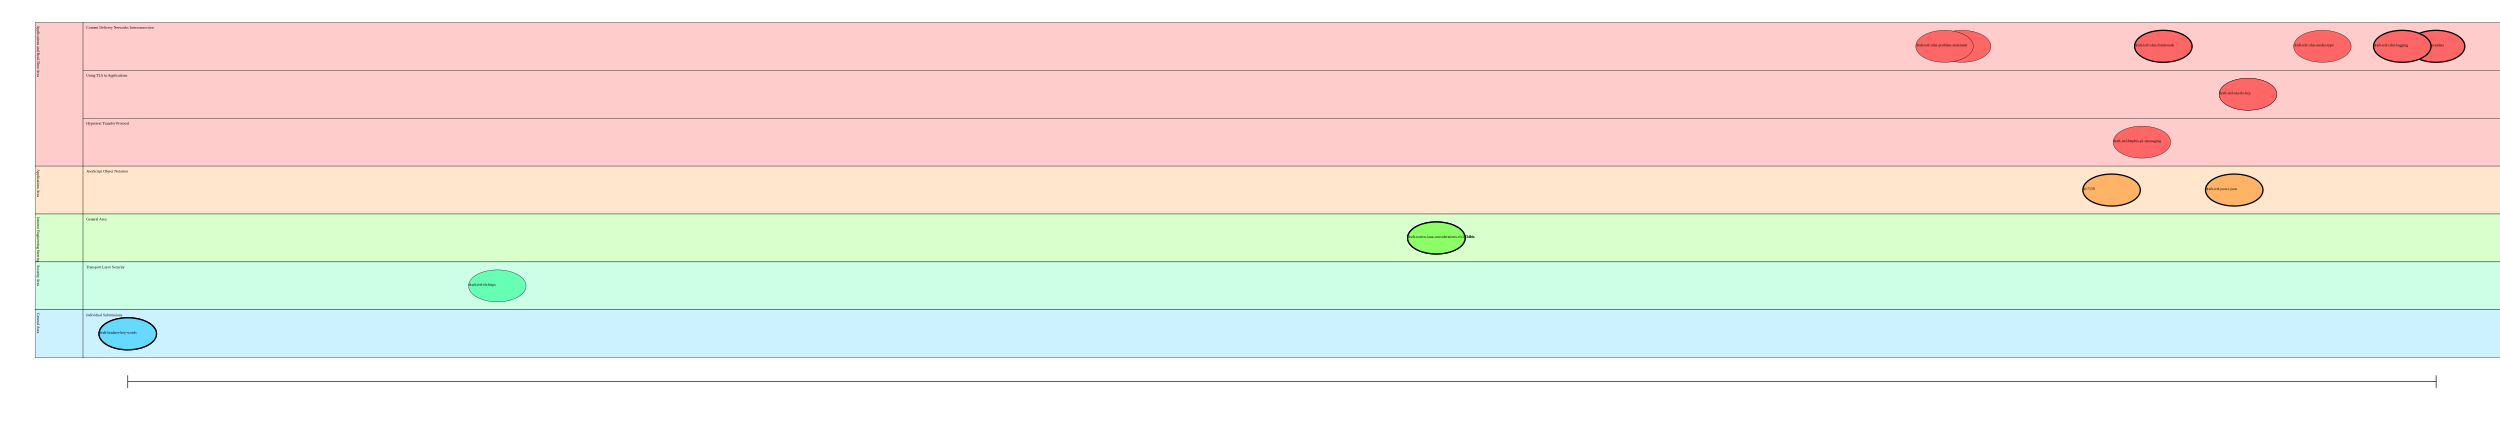
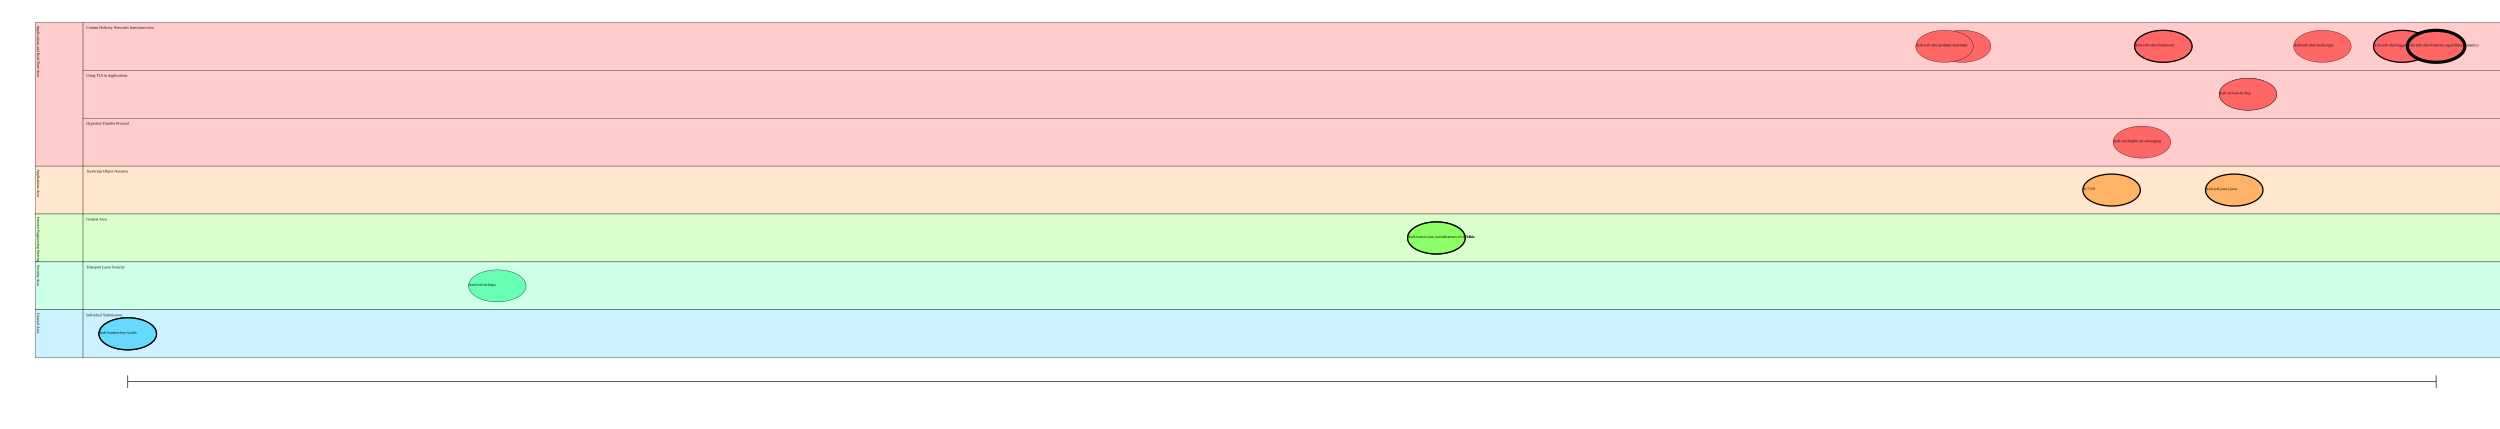
<svg xmlns="http://www.w3.org/2000/svg" baseProfile="full" height="1340" version="1.1" width="7827">
  <defs />
  <rect fill="#ffcccc" height="450" stroke="#000000" width="150" x="110" y="70" />
  <text lengthAdjust="spacing" textLength="[150]" writing-mode="tb" x="120" y="80">Applications and Real-Time Area</text>
  <rect fill="#ffe6cc" height="150" stroke="#000000" width="150" x="110" y="520" />
  <text lengthAdjust="spacing" textLength="[150]" writing-mode="tb" x="120" y="530">Applications Area</text>
  <rect fill="#d9ffcc" height="150" stroke="#000000" width="150" x="110" y="670" />
  <text lengthAdjust="spacing" textLength="[150]" writing-mode="tb" x="120" y="680">Internet Engineering Steering Group</text>
  <rect fill="#ccffe6" height="150" stroke="#000000" width="150" x="110" y="820" />
  <text lengthAdjust="spacing" textLength="[150]" writing-mode="tb" x="120" y="830">Security Area</text>
  <rect fill="#ccf2ff" height="150" stroke="#000000" width="150" x="110" y="970" />
  <text lengthAdjust="spacing" textLength="[150]" writing-mode="tb" x="120" y="980">General Area</text>
  <rect fill="#ffcccc" height="150" stroke="#000000" width="7827" x="260" y="70" />
  <text lengthAdjust="spacing" textLength="[150]" x="270" y="90">Content Delivery Networks Interconnection</text>
  <rect fill="#ffcccc" height="150" stroke="#000000" width="7827" x="260" y="220" />
  <text lengthAdjust="spacing" textLength="[150]" x="270" y="240">Using TLS in Applications</text>
  <rect fill="#ffcccc" height="150" stroke="#000000" width="7827" x="260" y="370" />
  <text lengthAdjust="spacing" textLength="[150]" x="270" y="390">Hypertext Transfer Protocol</text>
  <rect fill="#ffe6cc" height="150" stroke="#000000" width="7827" x="260" y="520" />
  <text lengthAdjust="spacing" textLength="[150]" x="270" y="540">JavaScript Object Notation</text>
  <rect fill="#d9ffcc" height="150" stroke="#000000" width="7827" x="260" y="670" />
  <text lengthAdjust="spacing" textLength="[150]" x="270" y="690">General Area</text>
  <rect fill="#ccffe6" height="150" stroke="#000000" width="7827" x="260" y="820" />
  <text lengthAdjust="spacing" textLength="[150]" x="270" y="840">Transport Layer Security</text>
  <rect fill="#ccf2ff" height="150" stroke="#000000" width="7827" x="260" y="970" />
  <text lengthAdjust="spacing" textLength="[150]" x="270" y="990">Individual Submissions</text>
-   <ellipse a-xlink-href="https://www.w3.org/TR/SVG/" cx="7627" cy="145.0" fill="#ff6666" rx="90" ry="50" stroke="#000000" stroke-dasharray="10, 0" stroke-width="4" />
+   <ellipse cx="7627" cy="145.0" fill="#ff6666" rx="90" ry="50" stroke="#000000" stroke-dasharray="10, 0" stroke-width="4" />
  <text dy="0 . 3 5 e m" lengthAdjust="spacingAndGlyphs" textLength="180" x="7537" y="145.0">draft-ietf-cdni-metadata</text>
-   <ellipse a-xlink-href="https://www.w3.org/TR/SVG/" cx="7521" cy="145.0" fill="#ff6666" rx="90" ry="50" stroke="#000000" stroke-dasharray="10, 0" stroke-width="4" />
+   <ellipse cx="7521" cy="145.0" fill="#ff6666" rx="90" ry="50" stroke="#000000" stroke-dasharray="10, 0" stroke-width="4" />
  <text dy="0 . 3 5 e m" lengthAdjust="spacingAndGlyphs" textLength="180" x="7431" y="145.0">draft-ietf-cdni-logging</text>
-   <ellipse a-xlink-href="https://www.w3.org/TR/SVG/" cx="7271" cy="145.0" fill="#ff6666" rx="90" ry="50" stroke="#000000" stroke-dasharray="10, 0" stroke-width="1" />
+   <ellipse cx="7271" cy="145.0" fill="#ff6666" rx="90" ry="50" stroke="#000000" stroke-dasharray="10, 0" stroke-width="1" />
  <text dy="0 . 3 5 e m" lengthAdjust="spacingAndGlyphs" textLength="180" x="7181" y="145.0">draft-ietf-cdni-media-type</text>
-   <ellipse a-xlink-href="https://www.w3.org/TR/SVG/" cx="6773" cy="145.0" fill="#ff6666" rx="90" ry="50" stroke="#000000" stroke-dasharray="10, 0" stroke-width="1" />
+   <ellipse cx="6773" cy="145.0" fill="#ff6666" rx="90" ry="50" stroke="#000000" stroke-dasharray="10, 0" stroke-width="1" />
  <text dy="0 . 3 5 e m" lengthAdjust="spacingAndGlyphs" textLength="180" x="6683" y="145.0">draft-ietf-cdni-requirements</text>
-   <ellipse a-xlink-href="https://www.w3.org/TR/SVG/" cx="6773" cy="145.0" fill="#ff6666" rx="90" ry="50" stroke="#000000" stroke-dasharray="10, 0" stroke-width="4" />
+   <ellipse cx="6773" cy="145.0" fill="#ff6666" rx="90" ry="50" stroke="#000000" stroke-dasharray="10, 0" stroke-width="4" />
  <text dy="0 . 3 5 e m" lengthAdjust="spacingAndGlyphs" textLength="180" x="6683" y="145.0">draft-ietf-cdni-framework</text>
-   <ellipse a-xlink-href="https://www.w3.org/TR/SVG/" cx="6143" cy="145.0" fill="#ff6666" rx="90" ry="50" stroke="#000000" stroke-dasharray="10, 0" stroke-width="1" />
+   <ellipse cx="6143" cy="145.0" fill="#ff6666" rx="90" ry="50" stroke="#000000" stroke-dasharray="10, 0" stroke-width="1" />
  <text dy="0 . 3 5 e m" lengthAdjust="spacingAndGlyphs" textLength="180" x="6053" y="145.0">draft-ietf-cdni-use-cases</text>
-   <ellipse a-xlink-href="https://www.w3.org/TR/SVG/" cx="6088" cy="145.0" fill="#ff6666" rx="90" ry="50" stroke="#000000" stroke-dasharray="10, 0" stroke-width="1" />
+   <ellipse cx="6088" cy="145.0" fill="#ff6666" rx="90" ry="50" stroke="#000000" stroke-dasharray="10, 0" stroke-width="1" />
  <text dy="0 . 3 5 e m" lengthAdjust="spacingAndGlyphs" textLength="180" x="5998" y="145.0">draft-ietf-cdni-problem-statement</text>
-   <ellipse a-xlink-href="https://www.w3.org/TR/SVG/" cx="7038" cy="295.0" fill="#ff6666" rx="90" ry="50" stroke="#000000" stroke-dasharray="10, 0" stroke-width="1" />
+   <ellipse cx="7627" cy="145.0" fill="#ff6666" rx="90" ry="50" stroke="#000000" stroke-dasharray="10, 0" stroke-width="10" />
+   <text dy="0 . 3 5 e m" lengthAdjust="spacingAndGlyphs" textLength="180" x="7537" y="145.0">draft-ietf-cdni-footprint-capabilities-semantics</text>
+   <ellipse cx="7038" cy="295.0" fill="#ff6666" rx="90" ry="50" stroke="#000000" stroke-dasharray="10, 0" stroke-width="1" />
  <text dy="0 . 3 5 e m" lengthAdjust="spacingAndGlyphs" textLength="180" x="6948" y="295.0">draft-ietf-uta-tls-bcp</text>
-   <ellipse a-xlink-href="https://www.w3.org/TR/SVG/" cx="7038" cy="295.0" fill="#ff6666" rx="90" ry="50" stroke="#000000" stroke-dasharray="10, 0" stroke-width="1" />
+   <ellipse cx="7038" cy="295.0" fill="#ff6666" rx="90" ry="50" stroke="#000000" stroke-dasharray="10, 0" stroke-width="1" />
  <text dy="0 . 3 5 e m" lengthAdjust="spacingAndGlyphs" textLength="180" x="6948" y="295.0">draft-ietf-uta-tls-bcp</text>
-   <ellipse a-xlink-href="https://www.w3.org/TR/SVG/" cx="6706" cy="445.0" fill="#ff6666" rx="90" ry="50" stroke="#000000" stroke-dasharray="10, 0" stroke-width="1" />
+   <ellipse cx="6706" cy="445.0" fill="#ff6666" rx="90" ry="50" stroke="#000000" stroke-dasharray="10, 0" stroke-width="1" />
  <text dy="0 . 3 5 e m" lengthAdjust="spacingAndGlyphs" textLength="180" x="6616" y="445.0">draft-ietf-httpbis-p1-messaging</text>
-   <ellipse a-xlink-href="https://www.w3.org/TR/SVG/" cx="6995" cy="595.0" fill="#ffb366" rx="90" ry="50" stroke="#000000" stroke-dasharray="10, 0" stroke-width="4" />
+   <ellipse cx="6995" cy="595.0" fill="#ffb366" rx="90" ry="50" stroke="#000000" stroke-dasharray="10, 0" stroke-width="4" />
  <text dy="0 . 3 5 e m" lengthAdjust="spacingAndGlyphs" textLength="180" x="6905" y="595.0">draft-ietf-json-i-json</text>
-   <ellipse a-xlink-href="https://www.w3.org/TR/SVG/" cx="6611" cy="595.0" fill="#ffb366" rx="90" ry="50" stroke="#000000" stroke-dasharray="10, 0" stroke-width="4" />
+   <ellipse cx="6611" cy="595.0" fill="#ffb366" rx="90" ry="50" stroke="#000000" stroke-dasharray="10, 0" stroke-width="4" />
  <text dy="0 . 3 5 e m" lengthAdjust="spacingAndGlyphs" textLength="180" x="6521" y="595.0">rfc7159</text>
-   <ellipse a-xlink-href="https://www.w3.org/TR/SVG/" cx="4497" cy="745.0" fill="#8cff66" rx="90" ry="50" stroke="#000000" stroke-dasharray="10, 0" stroke-width="4" />
+   <ellipse cx="4497" cy="745.0" fill="#8cff66" rx="90" ry="50" stroke="#000000" stroke-dasharray="10, 0" stroke-width="4" />
  <text dy="0 . 3 5 e m" lengthAdjust="spacingAndGlyphs" textLength="180" x="4407" y="745.0">draft-narten-iana-considerations-rfc2434bis</text>
-   <ellipse a-xlink-href="https://www.w3.org/TR/SVG/" cx="4497" cy="745.0" fill="#8cff66" rx="90" ry="50" stroke="#000000" stroke-dasharray="10, 0" stroke-width="4" />
+   <ellipse cx="4497" cy="745.0" fill="#8cff66" rx="90" ry="50" stroke="#000000" stroke-dasharray="10, 0" stroke-width="4" />
  <text dy="0 . 3 5 e m" lengthAdjust="spacingAndGlyphs" textLength="180" x="4407" y="745.0">draft-narten-iana-considerations-rfc2434bis</text>
-   <ellipse a-xlink-href="https://www.w3.org/TR/SVG/" cx="1557" cy="895.0" fill="#66ffb3" rx="90" ry="50" stroke="#000000" stroke-dasharray="10, 0" stroke-width="1" />
+   <ellipse cx="1557" cy="895.0" fill="#66ffb3" rx="90" ry="50" stroke="#000000" stroke-dasharray="10, 0" stroke-width="1" />
  <text dy="0 . 3 5 e m" lengthAdjust="spacingAndGlyphs" textLength="180" x="1467" y="895.0">draft-ietf-tls-https</text>
-   <ellipse a-xlink-href="https://www.w3.org/TR/SVG/" cx="400" cy="1045.0" fill="#66d9ff" rx="90" ry="50" stroke="#000000" stroke-dasharray="10, 0" stroke-width="4" />
+   <ellipse cx="400" cy="1045.0" fill="#66d9ff" rx="90" ry="50" stroke="#000000" stroke-dasharray="10, 0" stroke-width="4" />
  <text dy="0 . 3 5 e m" lengthAdjust="spacingAndGlyphs" textLength="180" x="310" y="1045.0">draft-bradner-key-words</text>
-   <ellipse a-xlink-href="https://www.w3.org/TR/SVG/" cx="400" cy="1045.0" fill="#66d9ff" rx="90" ry="50" stroke="#000000" stroke-dasharray="10, 0" stroke-width="4" />
+   <ellipse cx="400" cy="1045.0" fill="#66d9ff" rx="90" ry="50" stroke="#000000" stroke-dasharray="10, 0" stroke-width="4" />
  <text dy="0 . 3 5 e m" lengthAdjust="spacingAndGlyphs" textLength="180" x="310" y="1045.0">draft-bradner-key-words</text>
  <line stroke="#000000" stroke-width="2" x1="400" x2="7627" y1="1195.0" y2="1195.0" />
  <line stroke="#000000" stroke-width="2" x1="400" x2="400" y1="1215.0" y2="1175.0" />
  <line stroke="#000000" stroke-width="2" x1="7627" x2="7627" y1="1215.0" y2="1175.0" />
</svg>
